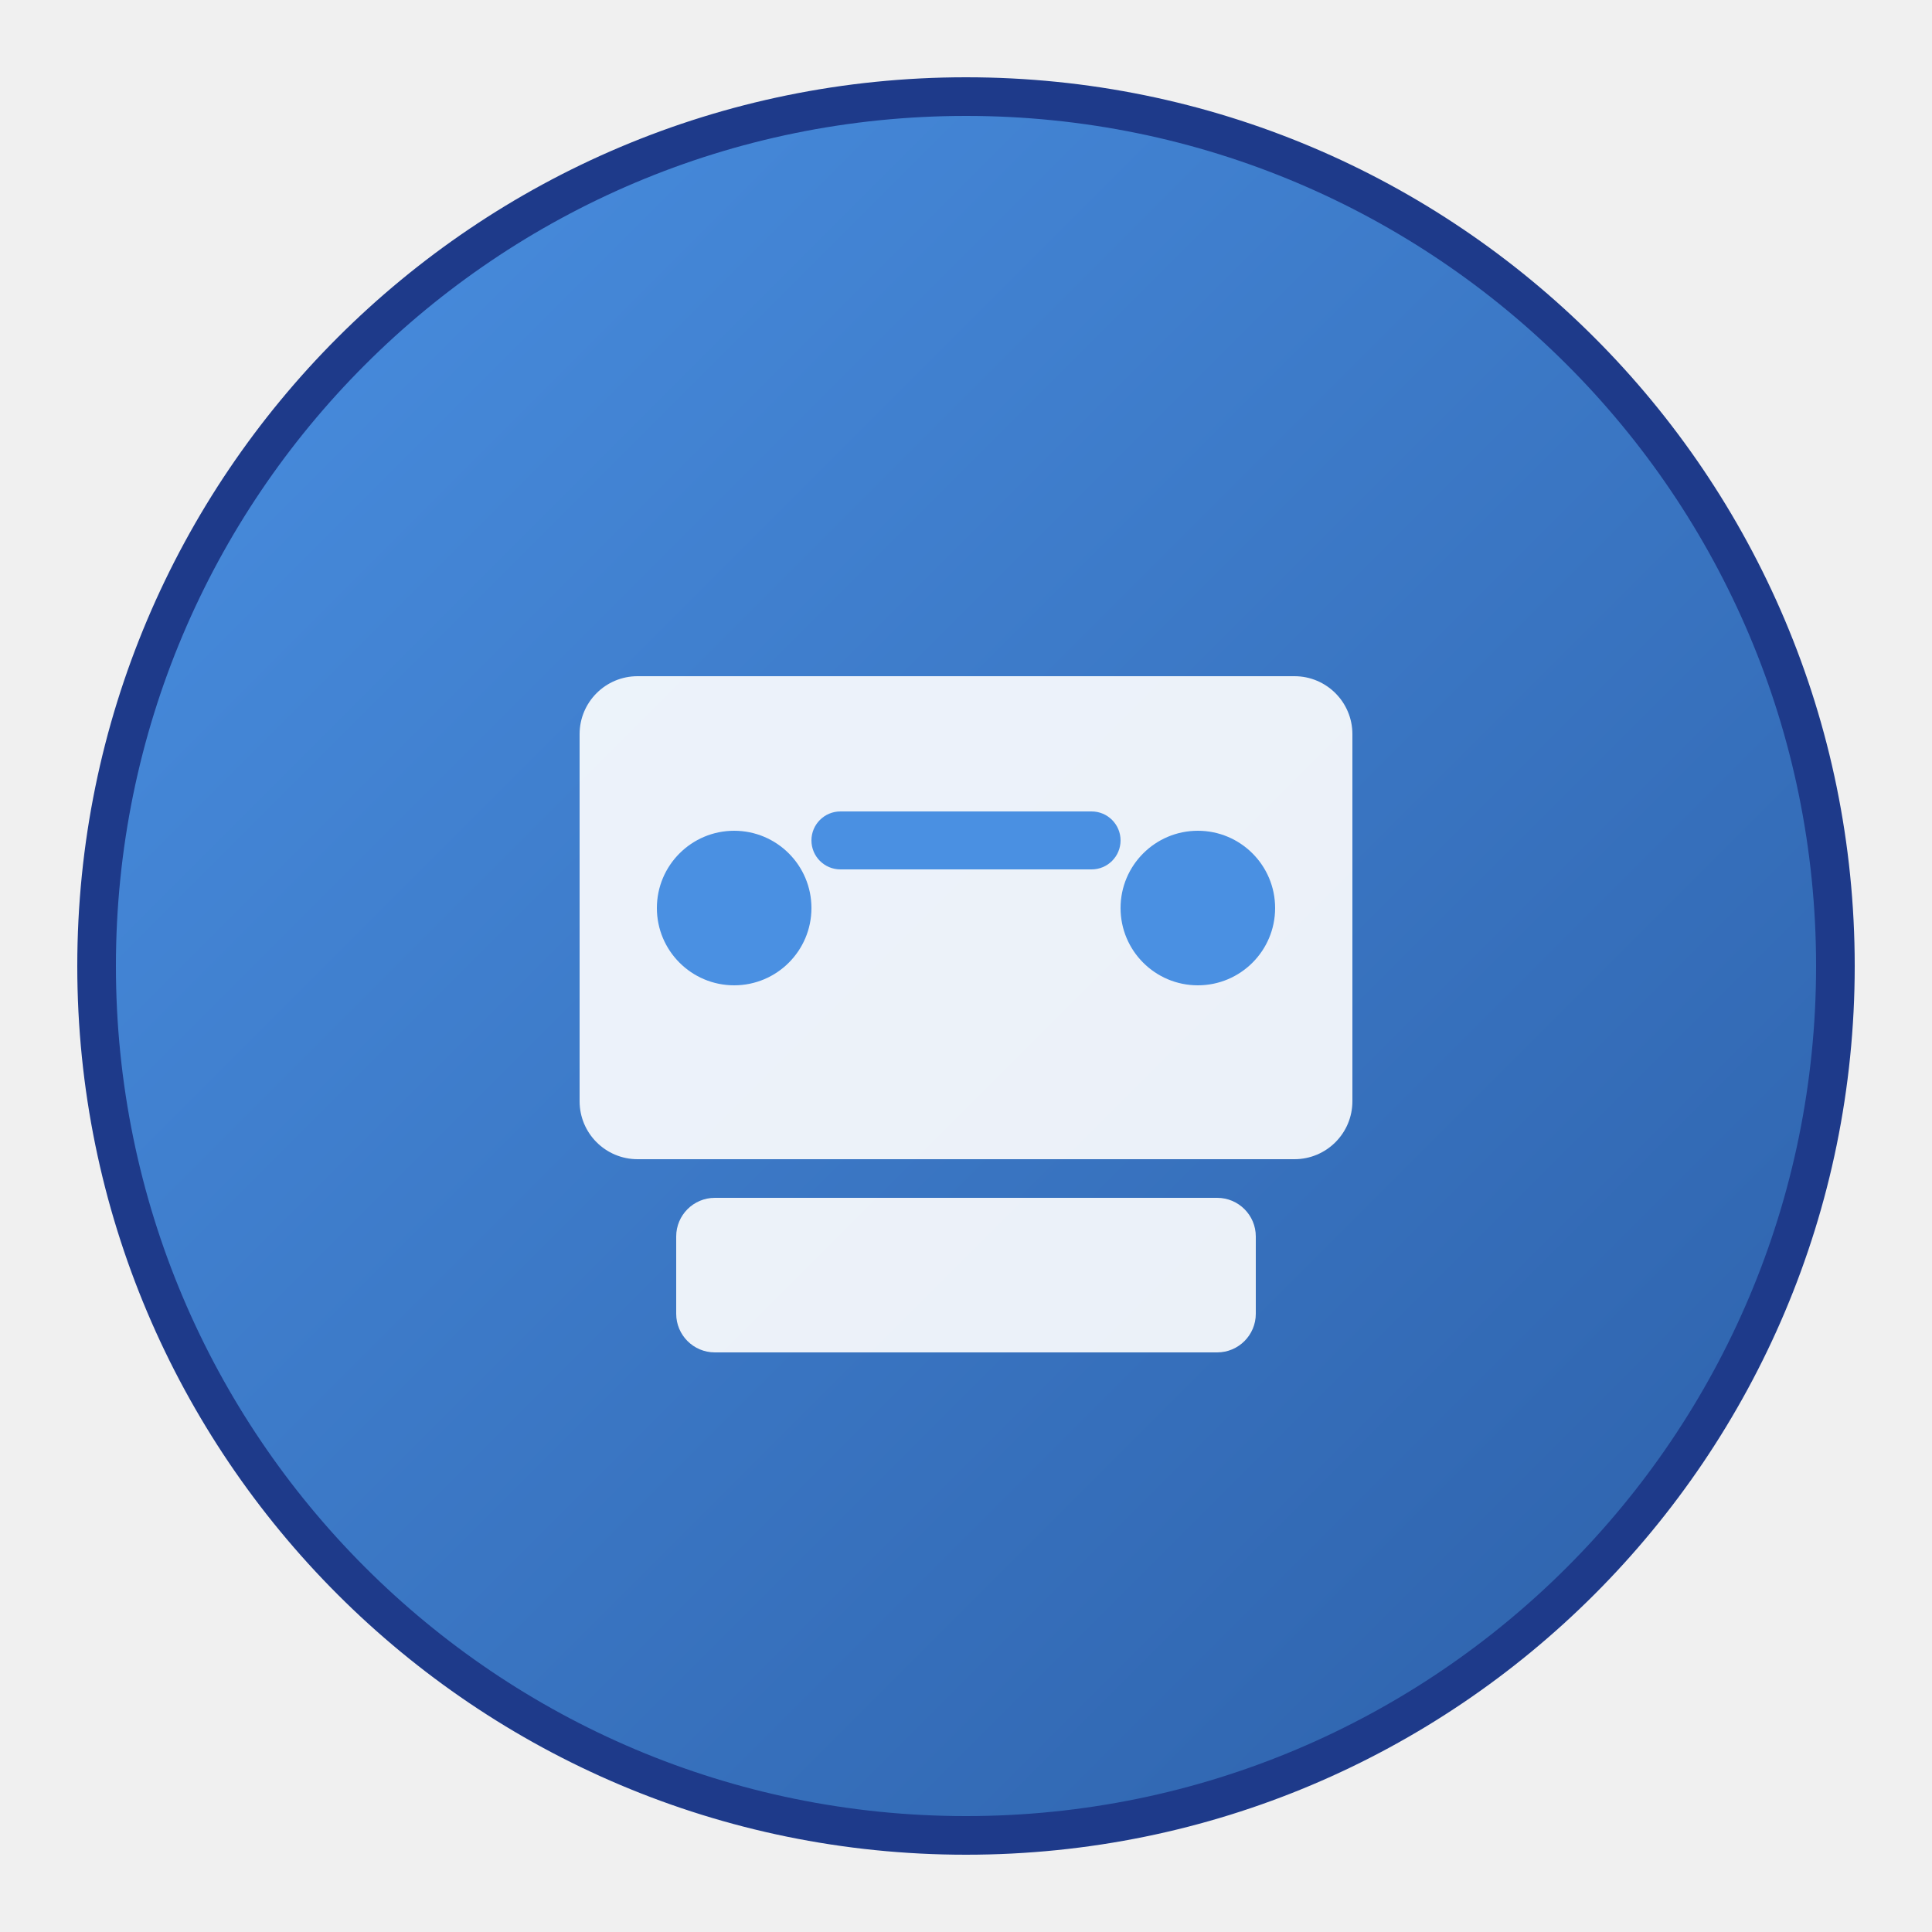
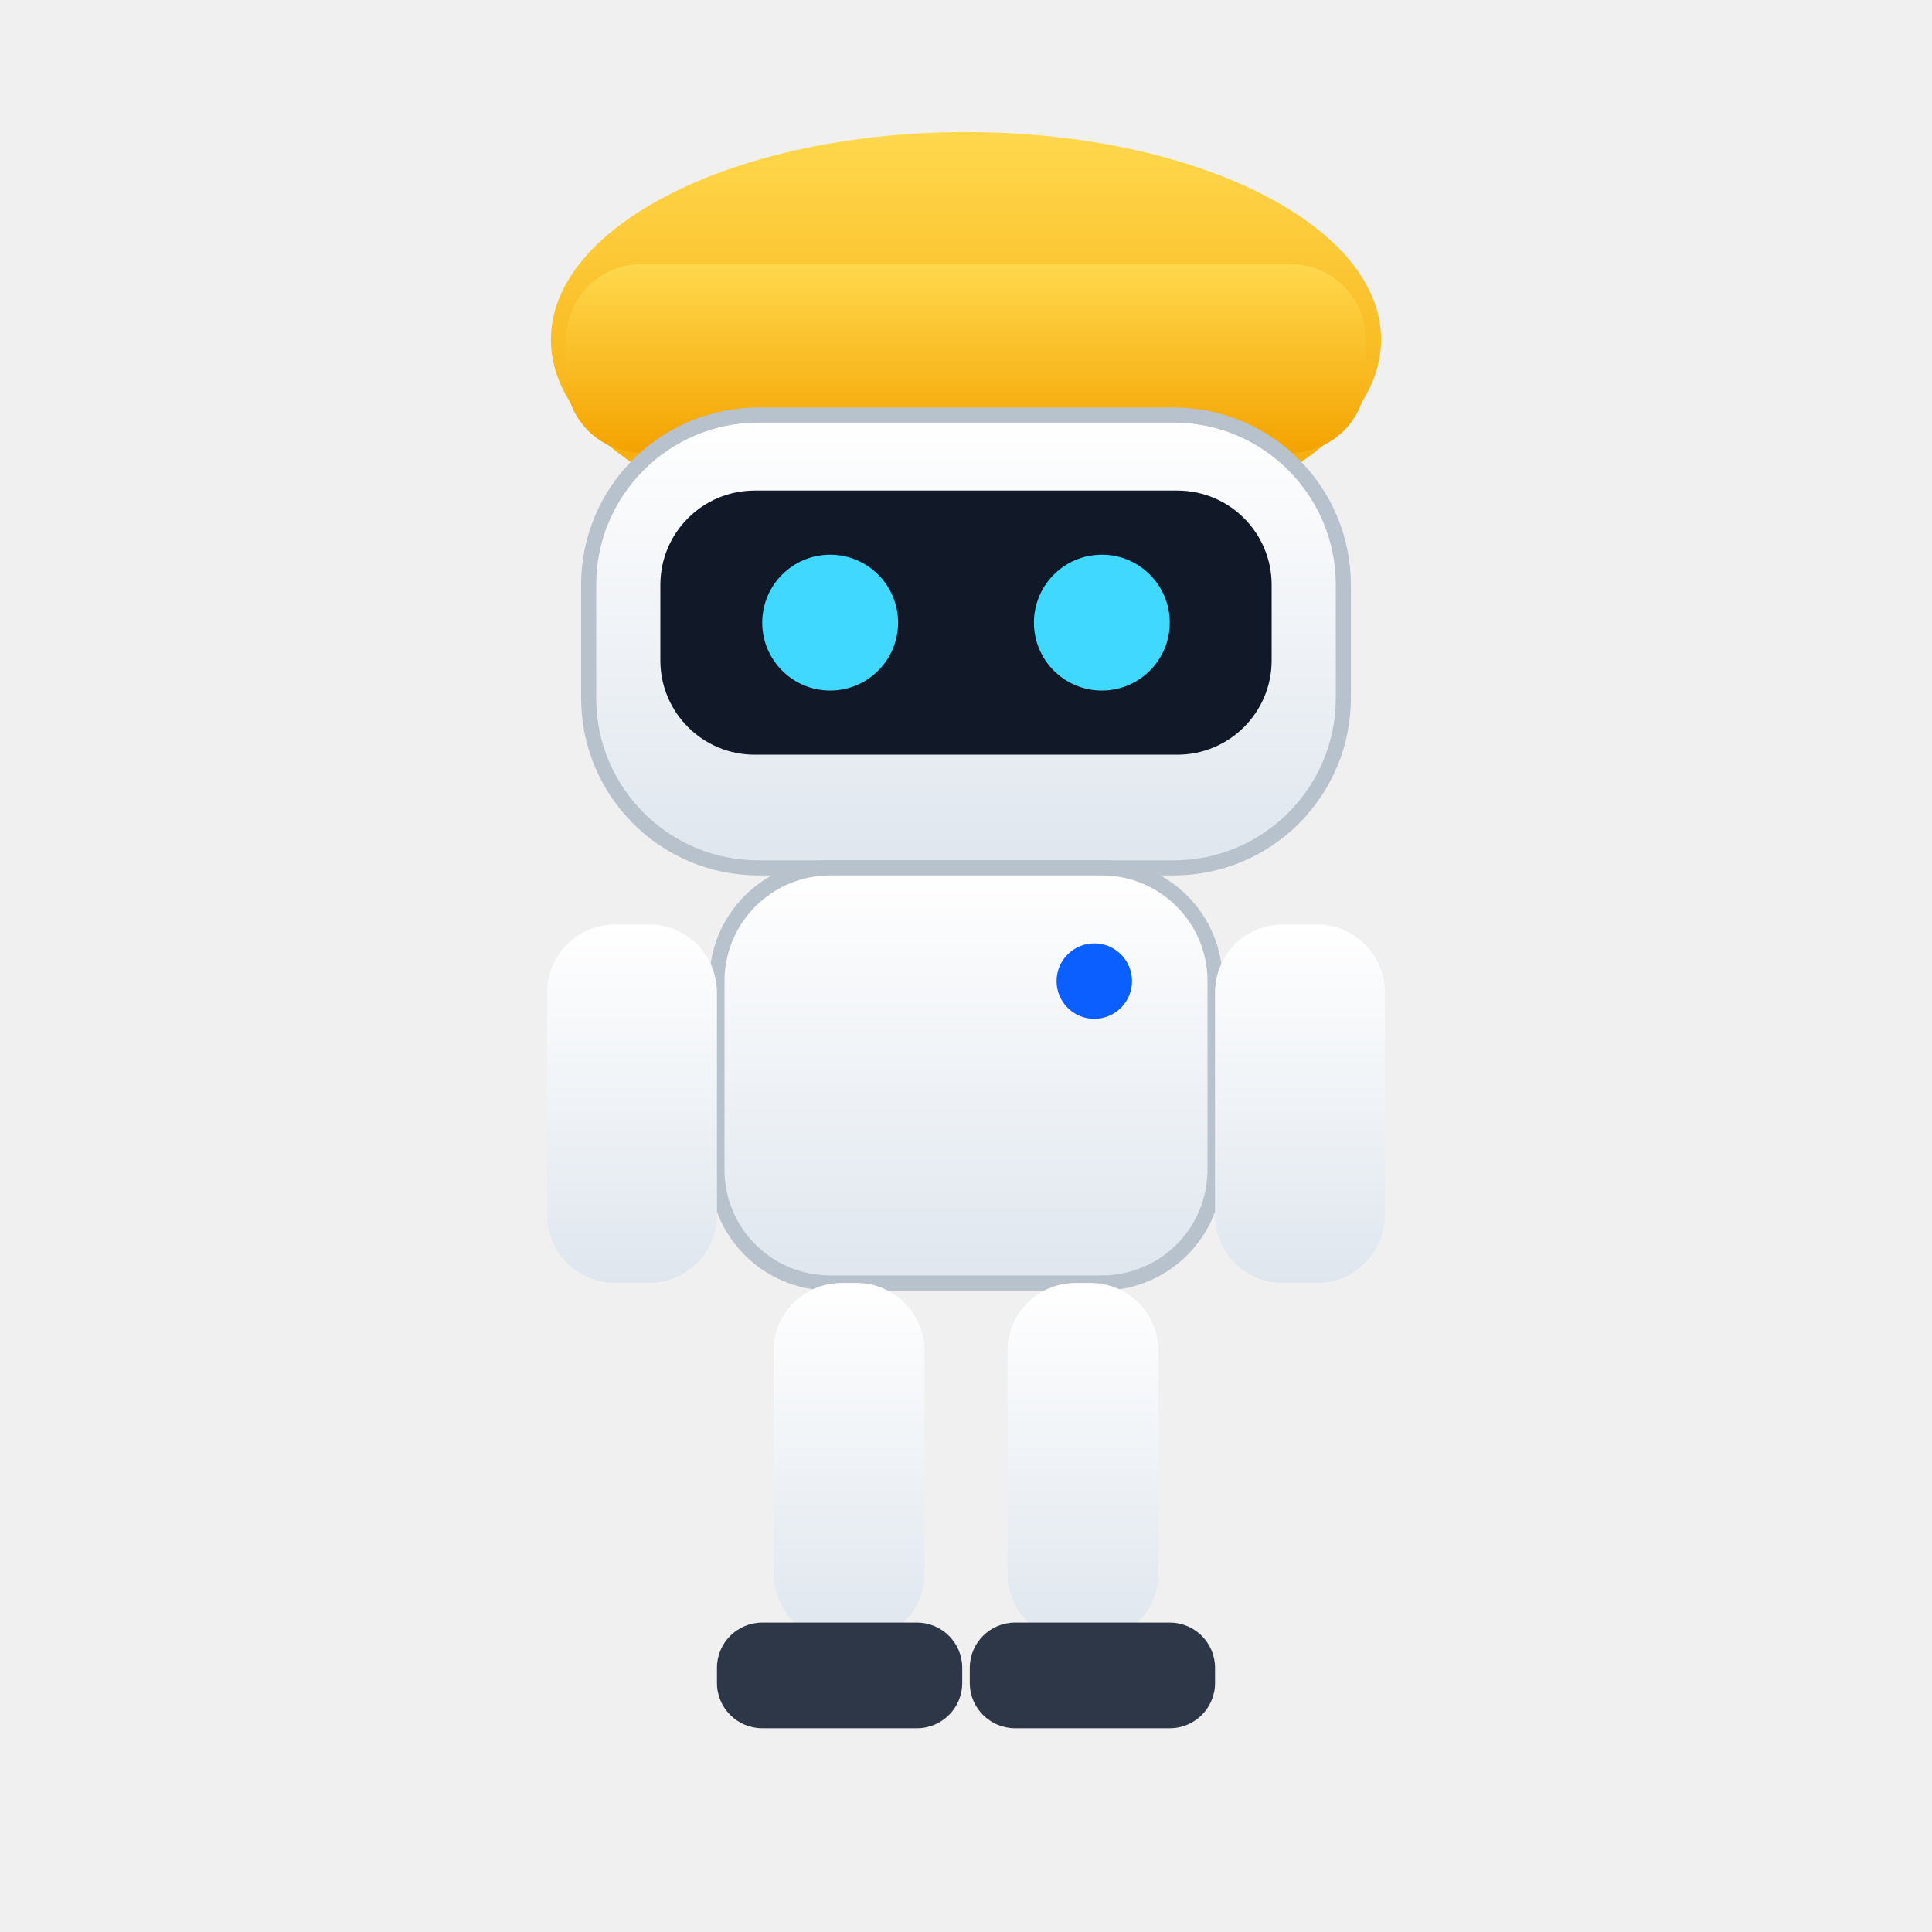
- <svg xmlns="http://www.w3.org/2000/svg" viewBox="0 0 100 100" width="48" height="48">
+ <svg xmlns="http://www.w3.org/2000/svg" width="512" height="512" viewBox="0 0 512 512">
  <defs>
-     <linearGradient id="robotGradient" x1="0%" y1="0%" x2="100%" y2="100%">
-       <stop offset="0%" style="stop-color:#4A90E2" />
-       <stop offset="100%" style="stop-color:#2C5FA8" />
+     <linearGradient id="helm" x1="0" x2="0" y1="0" y2="1">
+       <stop offset="0" stop-color="#FFD84D" />
+       <stop offset="1" stop-color="#F4A300" />
+     </linearGradient>
+     <linearGradient id="body" x1="0" x2="0" y1="0" y2="1">
+       <stop offset="0" stop-color="#fff" />
+       <stop offset="1" stop-color="#dfe6ee" />
    </linearGradient>
  </defs>
-   <circle cx="50" cy="50" r="45" fill="url(#robotGradient)" stroke="#1e3a8a" stroke-width="2" />
-   <rect x="30" y="35" width="40" height="25" rx="3" fill="white" opacity="0.9" />
-   <circle cx="38" cy="47" r="4" fill="#4A90E2" />
-   <circle cx="62" cy="47" r="4" fill="#4A90E2" />
-   <rect x="42" y="42" width="16" height="3" rx="1.5" fill="#4A90E2" />
-   <rect x="35" y="62" width="30" height="8" rx="2" fill="white" opacity="0.9" />
+   <ellipse cx="256" cy="90" rx="110" ry="55" fill="url(#helm)" />
+   <rect x="150" y="70" width="212" height="50" rx="20" fill="url(#helm)" />
+   <rect x="156" y="110" width="200" height="120" rx="45" fill="url(#body)" stroke="#b8c2cc" stroke-width="4" />
+   <rect x="175" y="130" width="162" height="70" rx="25" fill="#111827" />
+   <circle cx="220" cy="165" r="18" fill="#41d8ff" />
+   <circle cx="292" cy="165" r="18" fill="#41d8ff" />
+   <rect x="190" y="230" width="132" height="110" rx="30" fill="url(#body)" stroke="#b8c2cc" stroke-width="4" />
+   <circle cx="290" cy="260" r="10" fill="#0B5FFF" />
+   <rect x="145" y="245" width="45" height="95" rx="18" fill="url(#body)" />
+   <rect x="322" y="245" width="45" height="95" rx="18" fill="url(#body)" />
+   <rect x="205" y="340" width="40" height="95" rx="18" fill="url(#body)" />
+   <rect x="267" y="340" width="40" height="95" rx="18" fill="url(#body)" />
+   <rect x="190" y="430" width="65" height="28" rx="12" fill="#2d3748" />
+   <rect x="257" y="430" width="65" height="28" rx="12" fill="#2d3748" />
</svg>
